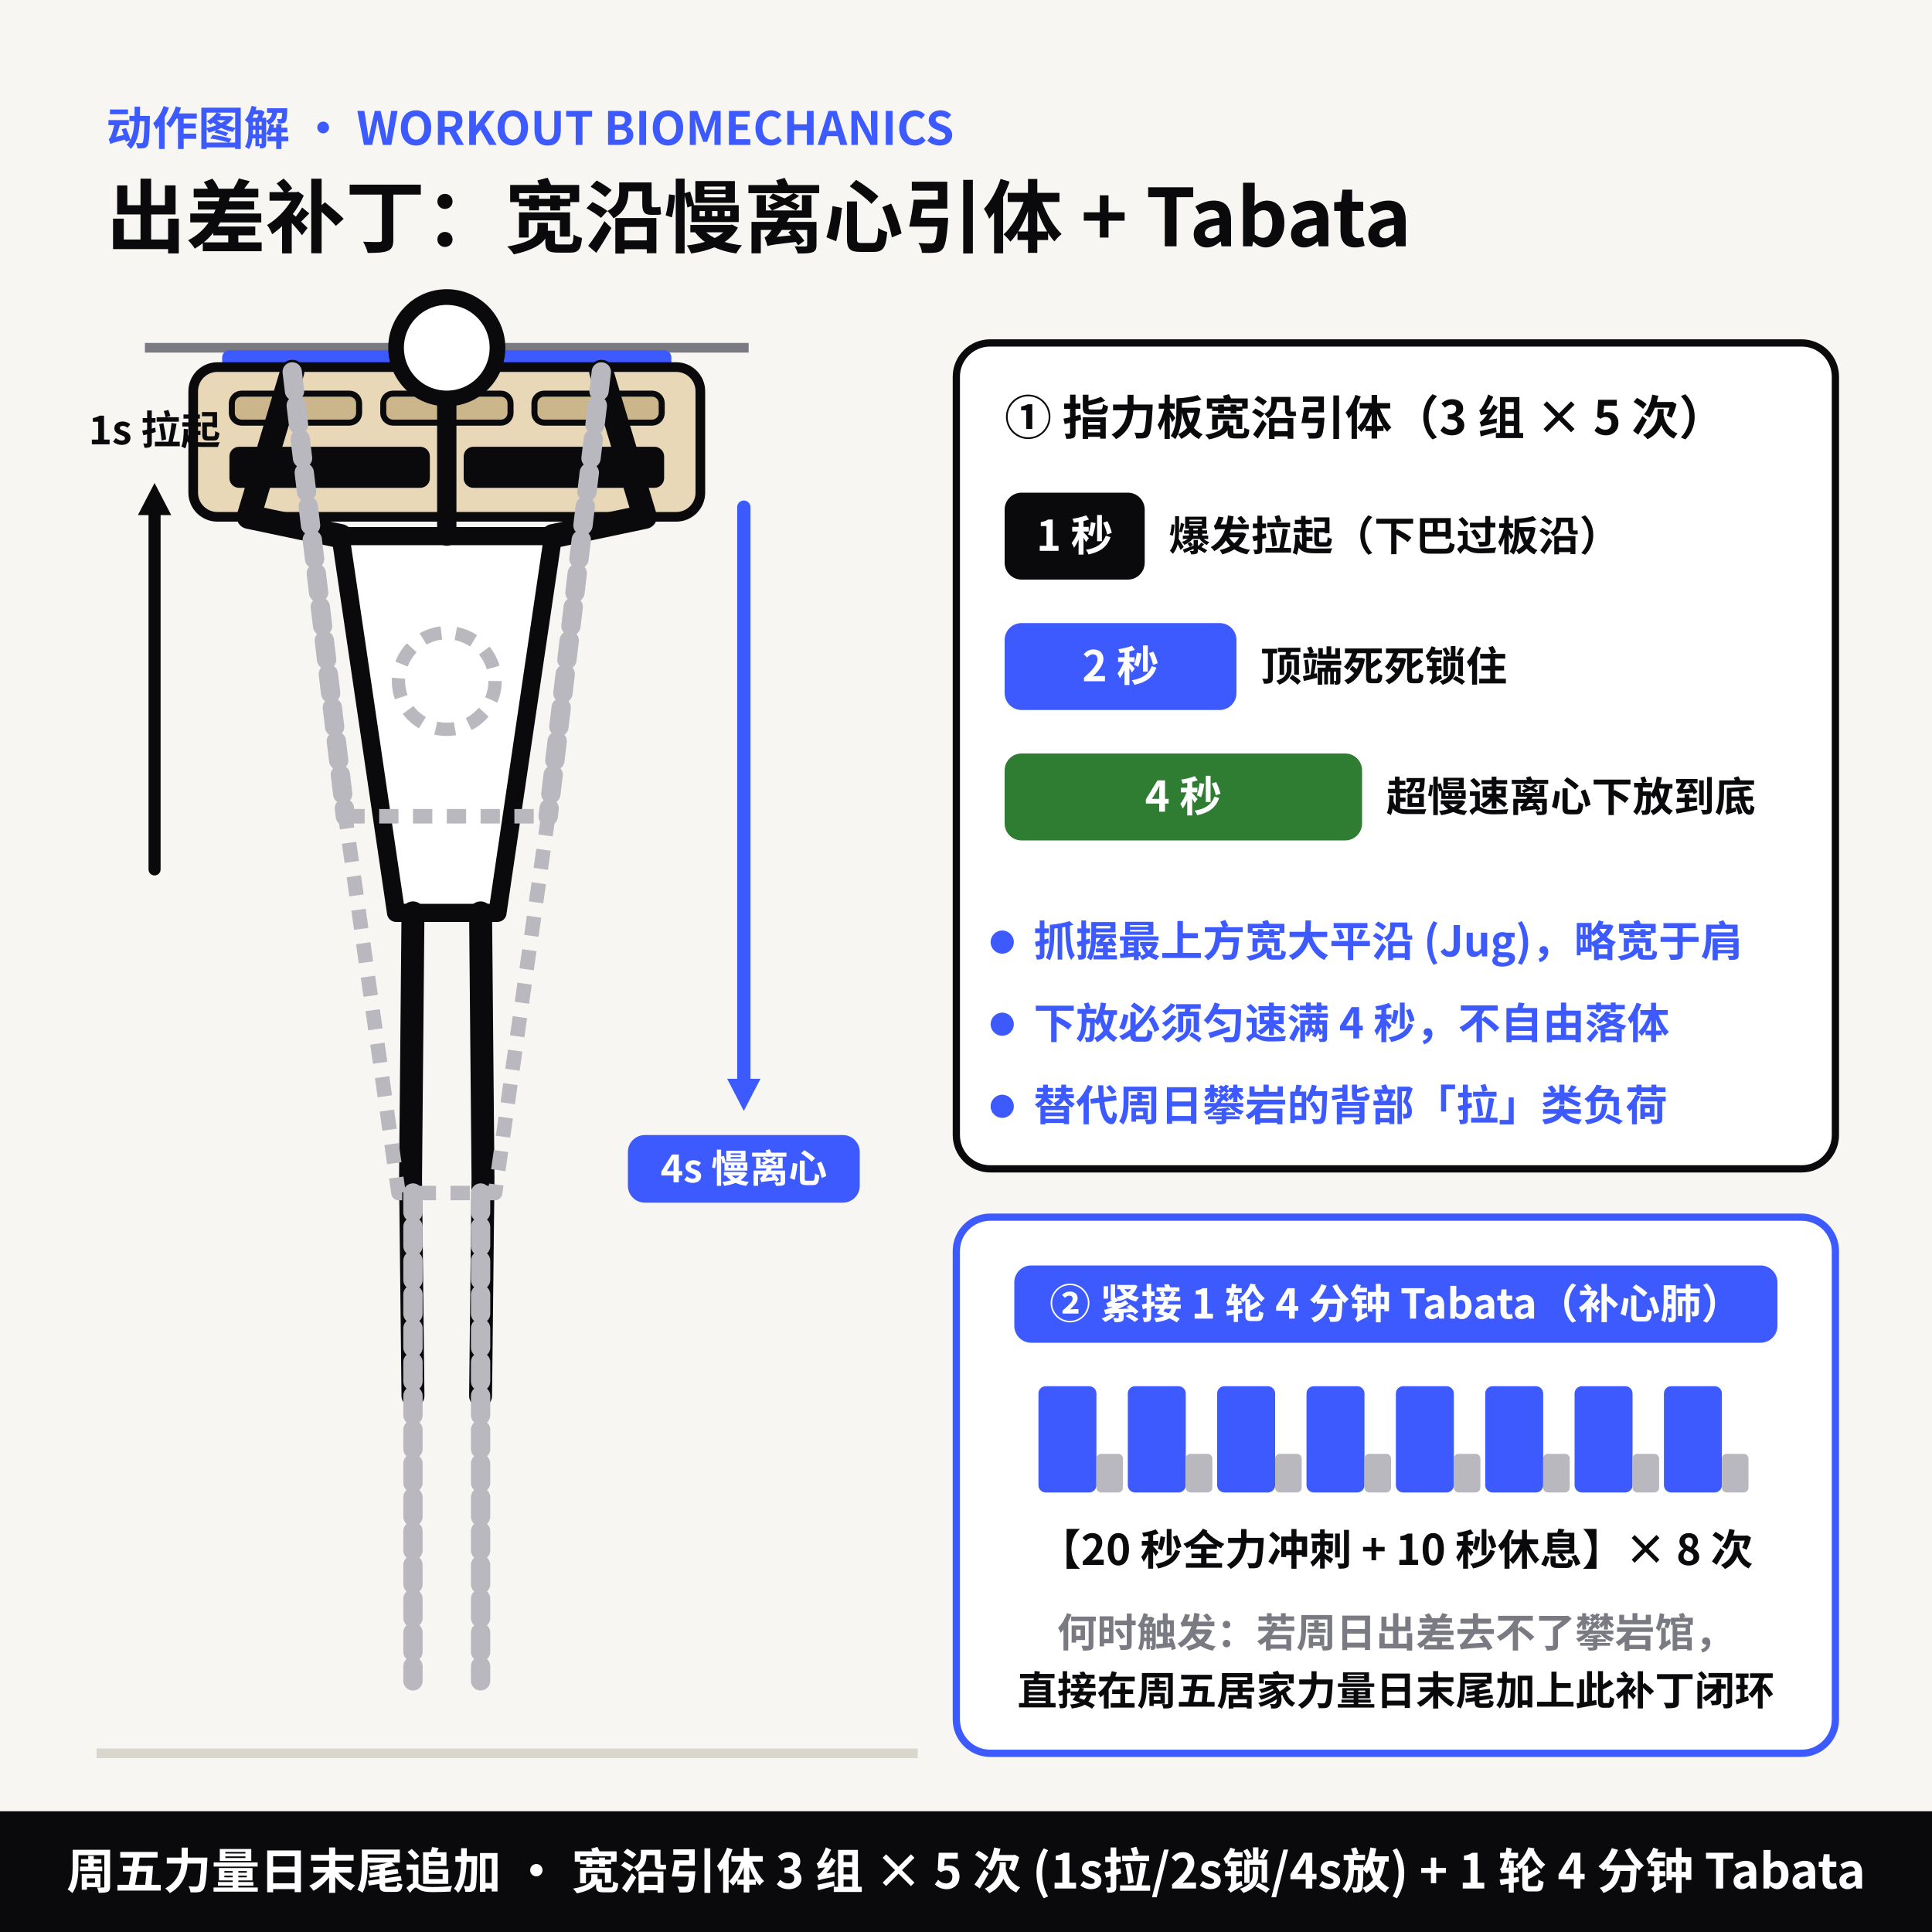
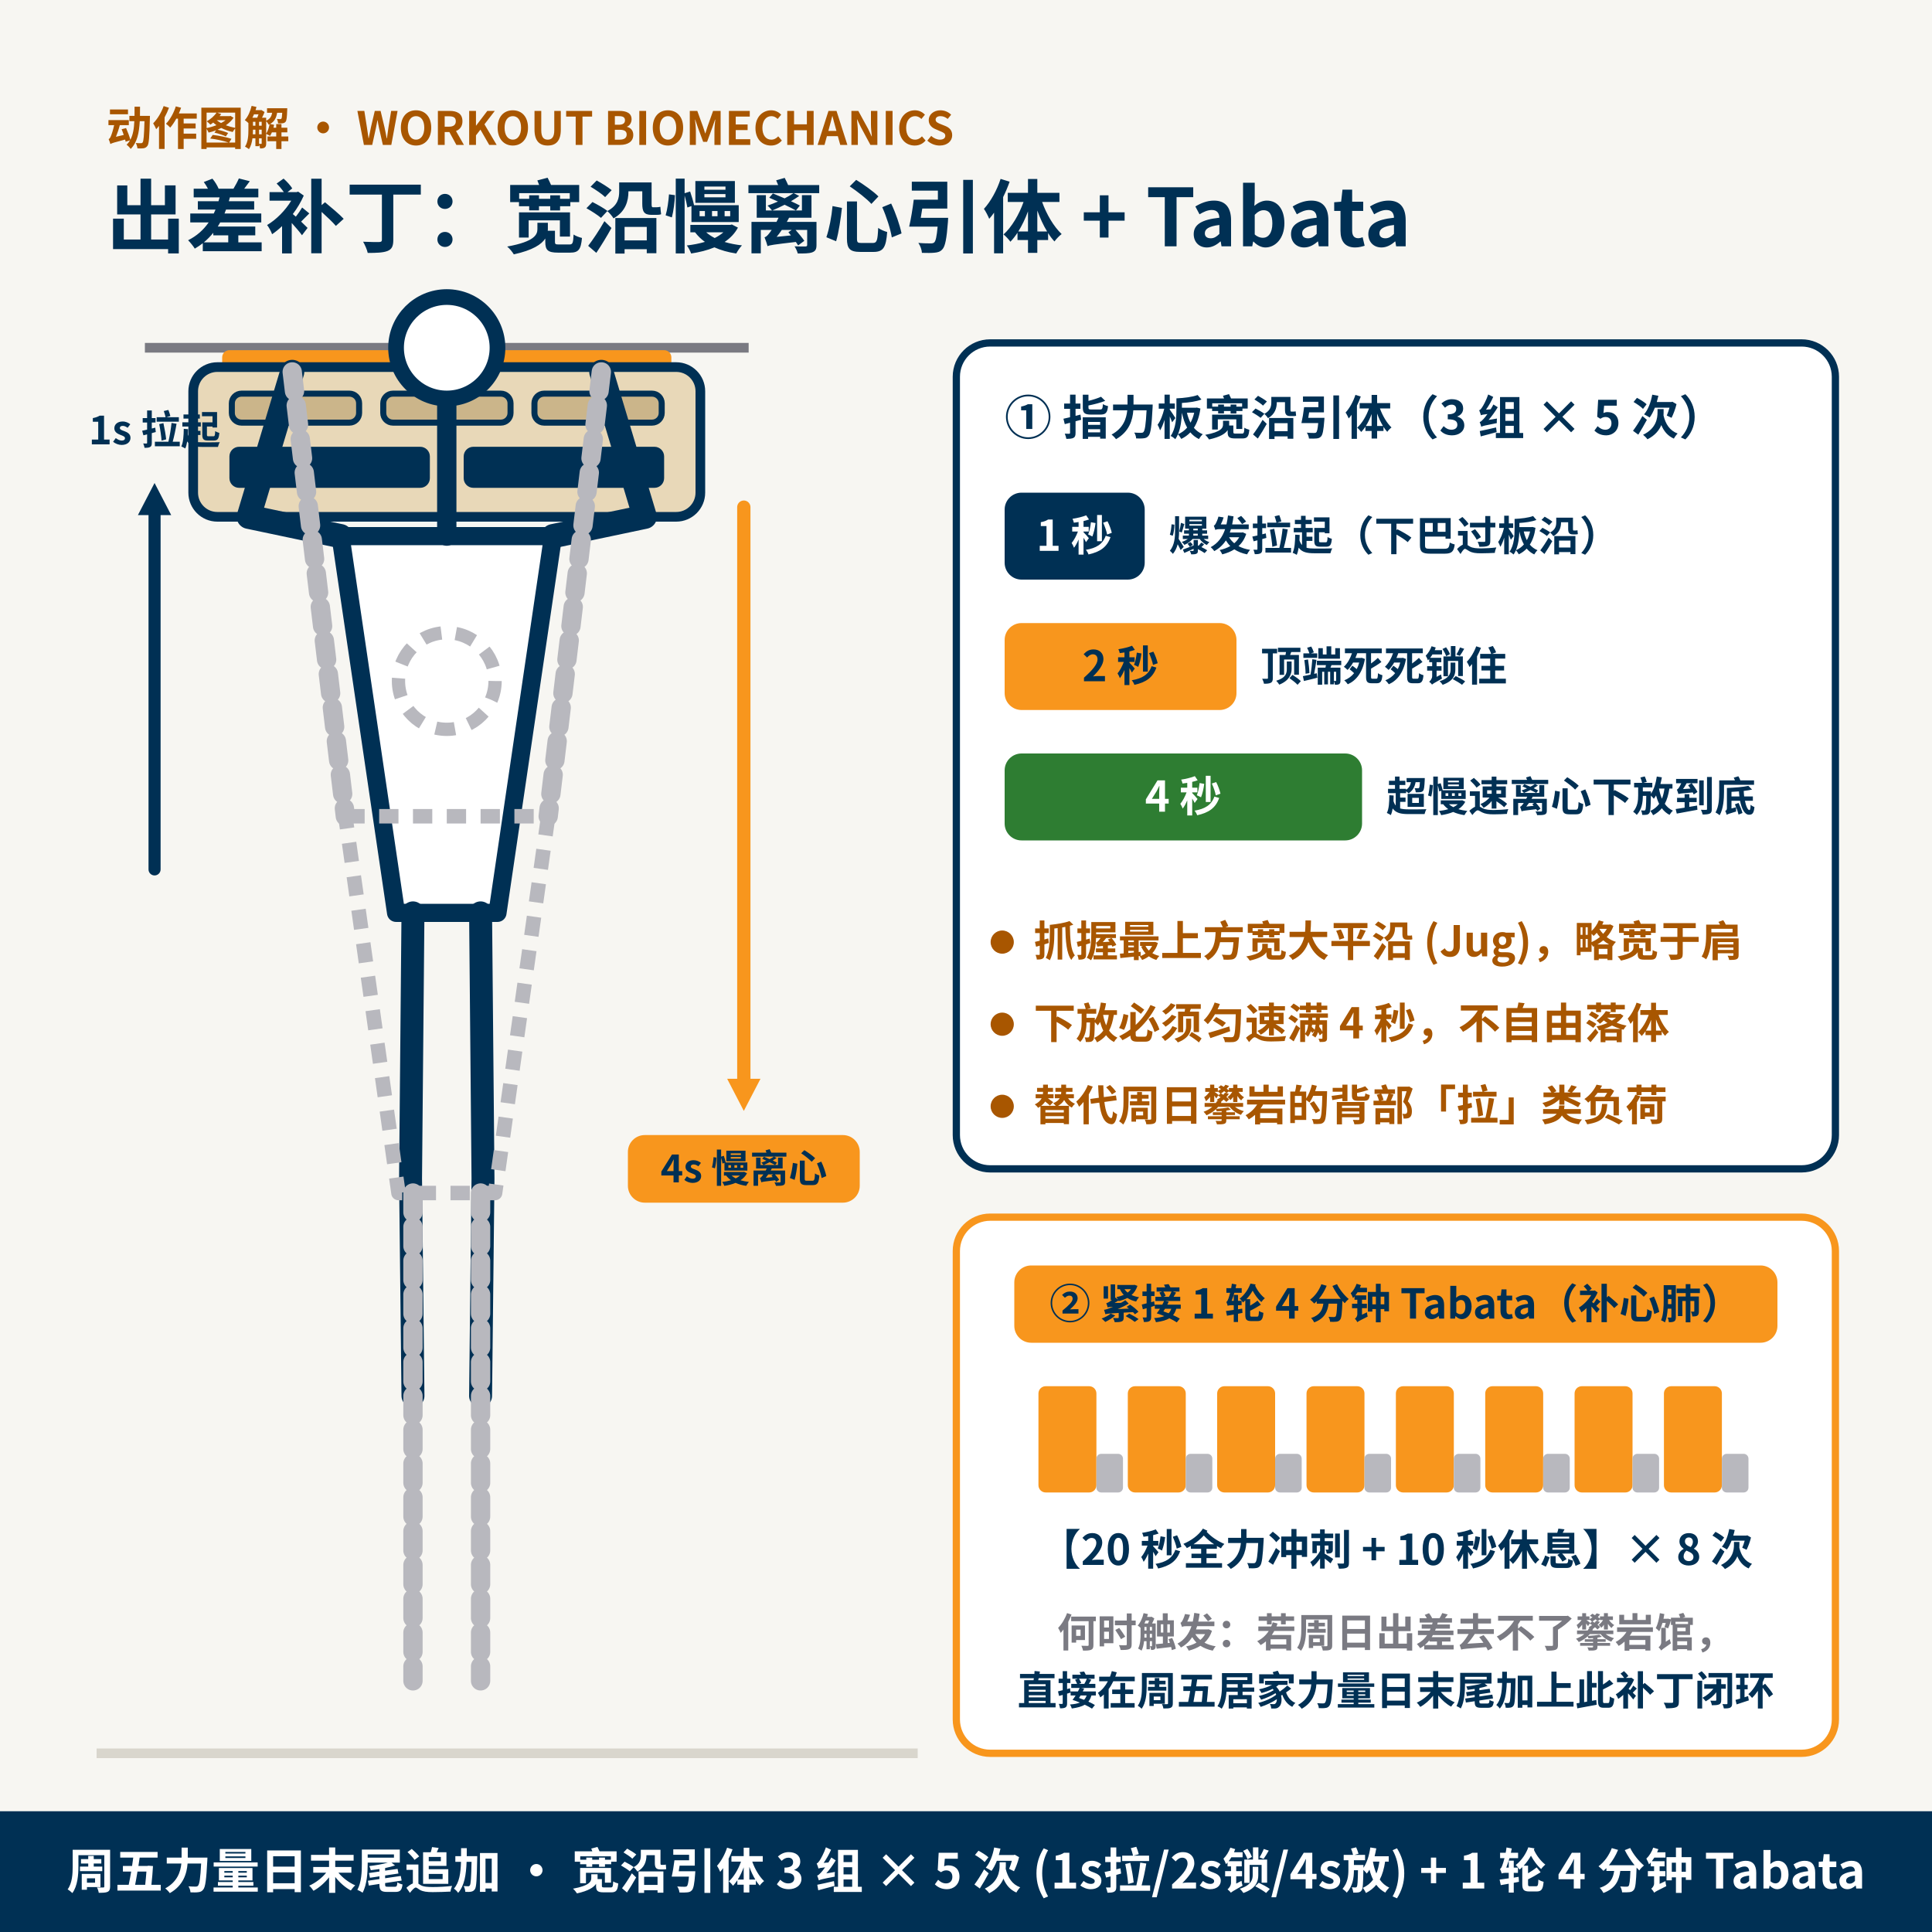
<svg xmlns="http://www.w3.org/2000/svg" viewBox="0 0 800 800" width="800" height="800">
  <rect width="800" height="800" fill="#f7f6f2" />
-   <text x="44.0" y="60.0" font-family="Noto Sans CJK SC, Noto Sans SC, PingFang SC, sans-serif" font-size="19" font-weight="800" fill="#3d5afe" text-anchor="start">动作图解 · WORKOUT BIOMECHANICS</text>
-   <text x="44.0" y="102.0" font-family="Noto Sans CJK SC, Noto Sans SC, PingFang SC, sans-serif" font-size="33" font-weight="900" fill="#0a0a0d" text-anchor="start">出差补丁：宽沿慢离心引体 + Tabata</text>
+   <text x="44.0" y="60.0" font-family="Noto Sans CJK SC, Noto Sans SC, PingFang SC, sans-serif" font-size="19" font-weight="800" fill="#a85600" text-anchor="start">动作图解 · WORKOUT BIOMECHANICS</text>
+   <text x="44.0" y="102.0" font-family="Noto Sans CJK SC, Noto Sans SC, PingFang SC, sans-serif" font-size="33" font-weight="900" fill="#003054" text-anchor="start">出差补丁：宽沿慢离心引体 + Tabata</text>
  <polyline points="60.0,144.0 310.0,144.0" fill="none" stroke="#7a7a82" stroke-width="4" stroke-linecap="butt" stroke-linejoin="round" />
-   <rect x="92.0" y="145.0" width="186.0" height="9.0" rx="3" fill="#3d5afe" stroke="#3d5afe" stroke-width="0" />
-   <rect x="80.0" y="152.0" width="210.0" height="62.0" rx="10" fill="#e8d8b8" stroke="#0a0a0d" stroke-width="4" />
-   <rect x="96.0" y="163.0" width="52.7" height="12.0" rx="4" fill="#cbb58a" stroke="#0a0a0d" stroke-width="2.5" />
-   <rect x="158.7" y="163.0" width="52.7" height="12.0" rx="4" fill="#cbb58a" stroke="#0a0a0d" stroke-width="2.5" />
-   <rect x="221.3" y="163.0" width="52.7" height="12.0" rx="4" fill="#cbb58a" stroke="#0a0a0d" stroke-width="2.5" />
-   <rect x="96.0" y="186.0" width="81.0" height="15.0" rx="3" fill="#0a0a0d" stroke="#0a0a0d" stroke-width="2" />
-   <rect x="193.0" y="186.0" width="81.0" height="15.0" rx="3" fill="#0a0a0d" stroke="#0a0a0d" stroke-width="2" />
+   <rect x="92.0" y="145.0" width="186.0" height="9.0" rx="3" fill="#f8961d" stroke="#f8961d" stroke-width="0" />
+   <rect x="80.0" y="152.0" width="210.0" height="62.0" rx="10" fill="#e8d8b8" stroke="#003054" stroke-width="4" />
+   <rect x="96.0" y="163.0" width="52.7" height="12.0" rx="4" fill="#cbb58a" stroke="#003054" stroke-width="2.5" />
+   <rect x="158.7" y="163.0" width="52.7" height="12.0" rx="4" fill="#cbb58a" stroke="#003054" stroke-width="2.5" />
+   <rect x="221.3" y="163.0" width="52.7" height="12.0" rx="4" fill="#cbb58a" stroke="#003054" stroke-width="2.5" />
+   <rect x="96.0" y="186.0" width="81.0" height="15.0" rx="3" fill="#003054" stroke="#003054" stroke-width="2" />
+   <rect x="193.0" y="186.0" width="81.0" height="15.0" rx="3" fill="#003054" stroke="#003054" stroke-width="2" />
  <polyline points="40.0,726.0 380.0,726.0" fill="none" stroke="#d9d6cd" stroke-width="4" stroke-linecap="butt" stroke-linejoin="round" />
-   <polyline points="121.0,154.0 103.0,214.0 141.0,222.0" fill="none" stroke="#0a0a0d" stroke-width="10" stroke-linecap="round" stroke-linejoin="round" />
-   <polyline points="249.0,154.0 267.0,214.0 229.0,222.0" fill="none" stroke="#0a0a0d" stroke-width="10" stroke-linecap="round" stroke-linejoin="round" />
-   <polygon points="141.0,222.0 229.0,222.0 206.0,378.0 164.0,378.0" fill="#fff" stroke="#0a0a0d" stroke-width="7.5" stroke-linejoin="round" />
-   <polyline points="185.0,222.0 185.0,166.0" fill="none" stroke="#0a0a0d" stroke-width="8" stroke-linecap="round" stroke-linejoin="round" />
-   <circle cx="185.0" cy="144.0" r="21.0" fill="#fff" stroke="#0a0a0d" stroke-width="6.5" />
-   <polyline points="171.0,378.0 170.0,488.0 171.0,578.0" fill="none" stroke="#0a0a0d" stroke-width="9.5" stroke-linecap="round" stroke-linejoin="round" />
-   <polyline points="199.0,378.0 200.0,488.0 199.0,578.0" fill="none" stroke="#0a0a0d" stroke-width="9.5" stroke-linecap="round" stroke-linejoin="round" />
+   <polyline points="121.0,154.0 103.0,214.0 141.0,222.0" fill="none" stroke="#003054" stroke-width="10" stroke-linecap="round" stroke-linejoin="round" />
+   <polyline points="249.0,154.0 267.0,214.0 229.0,222.0" fill="none" stroke="#003054" stroke-width="10" stroke-linecap="round" stroke-linejoin="round" />
+   <polygon points="141.0,222.0 229.0,222.0 206.0,378.0 164.0,378.0" fill="#fff" stroke="#003054" stroke-width="7.5" stroke-linejoin="round" />
+   <polyline points="185.0,222.0 185.0,166.0" fill="none" stroke="#003054" stroke-width="8" stroke-linecap="round" stroke-linejoin="round" />
+   <circle cx="185.0" cy="144.0" r="21.0" fill="#fff" stroke="#003054" stroke-width="6.5" />
+   <polyline points="171.0,378.0 170.0,488.0 171.0,578.0" fill="none" stroke="#003054" stroke-width="9.5" stroke-linecap="round" stroke-linejoin="round" />
+   <polyline points="199.0,378.0 200.0,488.0 199.0,578.0" fill="none" stroke="#003054" stroke-width="9.5" stroke-linecap="round" stroke-linejoin="round" />
  <polyline points="121.0,154.0 143.0,338.0" fill="none" stroke="#b8b8be" stroke-width="8" stroke-linecap="round" stroke-linejoin="round" stroke-dasharray="8 6" />
  <polyline points="249.0,154.0 227.0,338.0" fill="none" stroke="#b8b8be" stroke-width="8" stroke-linecap="round" stroke-linejoin="round" stroke-dasharray="8 6" />
  <polygon points="143.0,338.0 227.0,338.0 205.0,494.0 165.0,494.0" fill="none" stroke="#b8b8be" stroke-width="6" stroke-linejoin="round" stroke-dasharray="8 6" />
  <circle cx="185.0" cy="282.0" r="20.0" fill="none" stroke="#b8b8be" stroke-width="5.5" stroke-dasharray="8 6" />
  <polyline points="171.0,494.0 171.0,696.0" fill="none" stroke="#b8b8be" stroke-width="8" stroke-linecap="round" stroke-linejoin="round" stroke-dasharray="8 6" />
  <polyline points="199.0,494.0 199.0,696.0" fill="none" stroke="#b8b8be" stroke-width="8" stroke-linecap="round" stroke-linejoin="round" stroke-dasharray="8 6" />
-   <polyline points="64.0,360.0 64.0,208.2" fill="none" stroke="#0a0a0d" stroke-width="5" stroke-linecap="round" stroke-linejoin="round" />
-   <polygon points="64.0,200.0 70.9,213.3 57.1,213.3" fill="#0a0a0d" />
-   <text x="64.0" y="184.0" font-family="Noto Sans CJK SC, Noto Sans SC, PingFang SC, sans-serif" font-size="16.5" font-weight="800" fill="#0a0a0d" text-anchor="middle">1s 拉起</text>
-   <polyline points="308.0,210.0 308.0,451.8" fill="none" stroke="#3d5afe" stroke-width="5.5" stroke-linecap="round" stroke-linejoin="round" />
-   <polygon points="308.0,460.0 301.1,446.7 314.9,446.7" fill="#3d5afe" />
-   <rect x="260.0" y="470.0" width="96.0" height="28.0" rx="7" fill="#3d5afe" stroke="#3d5afe" stroke-width="0" />
-   <text x="308.0" y="489.6" font-family="Noto Sans CJK SC, Noto Sans SC, PingFang SC, sans-serif" font-size="16" font-weight="800" fill="#fff" text-anchor="middle">4s 慢离心</text>
-   <rect x="396.0" y="142.0" width="364.0" height="342.0" rx="14" fill="#fff" stroke="#0a0a0d" stroke-width="3" />
-   <text x="416.0" y="180.0" font-family="Noto Sans CJK SC, Noto Sans SC, PingFang SC, sans-serif" font-size="19.5" font-weight="900" fill="#0a0a0d" text-anchor="start">① 指力板宽沿引体（3 组 × 5 次）</text>
-   <rect x="416.0" y="204.0" width="58.0" height="36.0" rx="7" fill="#0a0a0d" stroke="#0a0a0d" stroke-width="0" />
+   <polyline points="64.0,360.0 64.0,208.2" fill="none" stroke="#003054" stroke-width="5" stroke-linecap="round" stroke-linejoin="round" />
+   <polygon points="64.0,200.0 70.9,213.3 57.1,213.3" fill="#003054" />
+   <text x="64.0" y="184.0" font-family="Noto Sans CJK SC, Noto Sans SC, PingFang SC, sans-serif" font-size="16.5" font-weight="800" fill="#003054" text-anchor="middle">1s 拉起</text>
+   <polyline points="308.0,210.0 308.0,451.8" fill="none" stroke="#f8961d" stroke-width="5.5" stroke-linecap="round" stroke-linejoin="round" />
+   <polygon points="308.0,460.0 301.1,446.7 314.9,446.7" fill="#f8961d" />
+   <rect x="260.0" y="470.0" width="96.0" height="28.0" rx="7" fill="#f8961d" stroke="#f8961d" stroke-width="0" />
+   <text x="308.0" y="489.6" font-family="Noto Sans CJK SC, Noto Sans SC, PingFang SC, sans-serif" font-size="16" font-weight="800" fill="#003054" text-anchor="middle">4s 慢离心</text>
+   <rect x="396.0" y="142.0" width="364.0" height="342.0" rx="14" fill="#fff" stroke="#003054" stroke-width="3" />
+   <text x="416.0" y="180.0" font-family="Noto Sans CJK SC, Noto Sans SC, PingFang SC, sans-serif" font-size="19.5" font-weight="900" fill="#003054" text-anchor="start">① 指力板宽沿引体（3 组 × 5 次）</text>
+   <rect x="416.0" y="204.0" width="58.0" height="36.0" rx="7" fill="#003054" stroke="#003054" stroke-width="0" />
  <text x="445.0" y="228.1" font-family="Noto Sans CJK SC, Noto Sans SC, PingFang SC, sans-serif" font-size="17.5" font-weight="800" fill="#fff" text-anchor="middle">1 秒</text>
-   <text x="484.0" y="228.0" font-family="Noto Sans CJK SC, Noto Sans SC, PingFang SC, sans-serif" font-size="17" font-weight="700" fill="#0a0a0d" text-anchor="start">爆发拉起（下巴过板沿）</text>
-   <rect x="416.0" y="258.0" width="96.0" height="36.0" rx="7" fill="#3d5afe" stroke="#3d5afe" stroke-width="0" />
-   <text x="464.0" y="282.1" font-family="Noto Sans CJK SC, Noto Sans SC, PingFang SC, sans-serif" font-size="17.5" font-weight="800" fill="#fff" text-anchor="middle">2 秒</text>
-   <text x="522.0" y="282.0" font-family="Noto Sans CJK SC, Noto Sans SC, PingFang SC, sans-serif" font-size="17" font-weight="700" fill="#0a0a0d" text-anchor="start">顶端死死锁住</text>
+   <text x="484.0" y="228.0" font-family="Noto Sans CJK SC, Noto Sans SC, PingFang SC, sans-serif" font-size="17" font-weight="700" fill="#003054" text-anchor="start">爆发拉起（下巴过板沿）</text>
+   <rect x="416.0" y="258.0" width="96.0" height="36.0" rx="7" fill="#f8961d" stroke="#f8961d" stroke-width="0" />
+   <text x="464.0" y="282.1" font-family="Noto Sans CJK SC, Noto Sans SC, PingFang SC, sans-serif" font-size="17.5" font-weight="800" fill="#003054" text-anchor="middle">2 秒</text>
+   <text x="522.0" y="282.0" font-family="Noto Sans CJK SC, Noto Sans SC, PingFang SC, sans-serif" font-size="17" font-weight="700" fill="#003054" text-anchor="start">顶端死死锁住</text>
  <rect x="416.0" y="312.0" width="148.0" height="36.0" rx="7" fill="#2e7d32" stroke="#2e7d32" stroke-width="0" />
  <text x="490.0" y="336.1" font-family="Noto Sans CJK SC, Noto Sans SC, PingFang SC, sans-serif" font-size="17.5" font-weight="800" fill="#fff" text-anchor="middle">4 秒</text>
-   <text x="574.0" y="336.0" font-family="Noto Sans CJK SC, Noto Sans SC, PingFang SC, sans-serif" font-size="17" font-weight="700" fill="#0a0a0d" text-anchor="start">超慢速离心下放到底</text>
-   <circle cx="415.0" cy="390.1" r="4.8" fill="#3d5afe" />
-   <text x="428.0" y="396.0" font-family="Noto Sans CJK SC, Noto Sans SC, PingFang SC, sans-serif" font-size="17.5" font-weight="700" fill="#3d5afe" text-anchor="start">抓握最上方宽大平沿 (Jug)，略宽于肩</text>
-   <circle cx="415.0" cy="424.1" r="4.8" fill="#3d5afe" />
-   <text x="428.0" y="430.0" font-family="Noto Sans CJK SC, Noto Sans SC, PingFang SC, sans-serif" font-size="17.5" font-weight="700" fill="#3d5afe" text-anchor="start">下放必须匀速满 4 秒，不自由落体</text>
-   <circle cx="415.0" cy="458.1" r="4.8" fill="#3d5afe" />
-   <text x="428.0" y="464.0" font-family="Noto Sans CJK SC, Noto Sans SC, PingFang SC, sans-serif" font-size="17.5" font-weight="700" fill="#3d5afe" text-anchor="start">替代周日攀岩的背部「拉」类负荷</text>
-   <rect x="396.0" y="504.0" width="364.0" height="222.0" rx="14" fill="#fff" stroke="#3d5afe" stroke-width="3" />
-   <rect x="420.0" y="524.0" width="316.0" height="32.0" rx="7" fill="#3d5afe" stroke="#3d5afe" stroke-width="0" />
-   <text x="578.0" y="546.0" font-family="Noto Sans CJK SC, Noto Sans SC, PingFang SC, sans-serif" font-size="17" font-weight="800" fill="#fff" text-anchor="middle">② 紧接 1 轮 4 分钟 Tabata（补心肺）</text>
-   <rect x="430.0" y="574.0" width="24.0" height="44.0" rx="3" fill="#3d5afe" stroke="#3d5afe" stroke-width="0" />
+   <text x="574.0" y="336.0" font-family="Noto Sans CJK SC, Noto Sans SC, PingFang SC, sans-serif" font-size="17" font-weight="700" fill="#003054" text-anchor="start">超慢速离心下放到底</text>
+   <circle cx="415.0" cy="390.1" r="4.8" fill="#a85600" />
+   <text x="428.0" y="396.0" font-family="Noto Sans CJK SC, Noto Sans SC, PingFang SC, sans-serif" font-size="17.5" font-weight="700" fill="#a85600" text-anchor="start">抓握最上方宽大平沿 (Jug)，略宽于肩</text>
+   <circle cx="415.0" cy="424.1" r="4.8" fill="#a85600" />
+   <text x="428.0" y="430.0" font-family="Noto Sans CJK SC, Noto Sans SC, PingFang SC, sans-serif" font-size="17.5" font-weight="700" fill="#a85600" text-anchor="start">下放必须匀速满 4 秒，不自由落体</text>
+   <circle cx="415.0" cy="458.1" r="4.8" fill="#a85600" />
+   <text x="428.0" y="464.0" font-family="Noto Sans CJK SC, Noto Sans SC, PingFang SC, sans-serif" font-size="17.5" font-weight="700" fill="#a85600" text-anchor="start">替代周日攀岩的背部「拉」类负荷</text>
+   <rect x="396.0" y="504.0" width="364.0" height="222.0" rx="14" fill="#fff" stroke="#f8961d" stroke-width="3" />
+   <rect x="420.0" y="524.0" width="316.0" height="32.0" rx="7" fill="#f8961d" stroke="#f8961d" stroke-width="0" />
+   <text x="578.0" y="546.0" font-family="Noto Sans CJK SC, Noto Sans SC, PingFang SC, sans-serif" font-size="17" font-weight="800" fill="#003054" text-anchor="middle">② 紧接 1 轮 4 分钟 Tabata（补心肺）</text>
+   <rect x="430.0" y="574.0" width="24.0" height="44.0" rx="3" fill="#f8961d" stroke="#f8961d" stroke-width="0" />
  <rect x="454.0" y="602.0" width="11.0" height="16.0" rx="2" fill="#b8b8be" stroke="#b8b8be" stroke-width="0" />
-   <rect x="467.0" y="574.0" width="24.0" height="44.0" rx="3" fill="#3d5afe" stroke="#3d5afe" stroke-width="0" />
+   <rect x="467.0" y="574.0" width="24.0" height="44.0" rx="3" fill="#f8961d" stroke="#f8961d" stroke-width="0" />
  <rect x="491.0" y="602.0" width="11.0" height="16.0" rx="2" fill="#b8b8be" stroke="#b8b8be" stroke-width="0" />
-   <rect x="504.0" y="574.0" width="24.0" height="44.0" rx="3" fill="#3d5afe" stroke="#3d5afe" stroke-width="0" />
+   <rect x="504.0" y="574.0" width="24.0" height="44.0" rx="3" fill="#f8961d" stroke="#f8961d" stroke-width="0" />
  <rect x="528.0" y="602.0" width="11.0" height="16.0" rx="2" fill="#b8b8be" stroke="#b8b8be" stroke-width="0" />
-   <rect x="541.0" y="574.0" width="24.0" height="44.0" rx="3" fill="#3d5afe" stroke="#3d5afe" stroke-width="0" />
+   <rect x="541.0" y="574.0" width="24.0" height="44.0" rx="3" fill="#f8961d" stroke="#f8961d" stroke-width="0" />
  <rect x="565.0" y="602.0" width="11.0" height="16.0" rx="2" fill="#b8b8be" stroke="#b8b8be" stroke-width="0" />
-   <rect x="578.0" y="574.0" width="24.0" height="44.0" rx="3" fill="#3d5afe" stroke="#3d5afe" stroke-width="0" />
+   <rect x="578.0" y="574.0" width="24.0" height="44.0" rx="3" fill="#f8961d" stroke="#f8961d" stroke-width="0" />
  <rect x="602.0" y="602.0" width="11.0" height="16.0" rx="2" fill="#b8b8be" stroke="#b8b8be" stroke-width="0" />
-   <rect x="615.0" y="574.0" width="24.0" height="44.0" rx="3" fill="#3d5afe" stroke="#3d5afe" stroke-width="0" />
+   <rect x="615.0" y="574.0" width="24.0" height="44.0" rx="3" fill="#f8961d" stroke="#f8961d" stroke-width="0" />
  <rect x="639.0" y="602.0" width="11.0" height="16.0" rx="2" fill="#b8b8be" stroke="#b8b8be" stroke-width="0" />
-   <rect x="652.0" y="574.0" width="24.0" height="44.0" rx="3" fill="#3d5afe" stroke="#3d5afe" stroke-width="0" />
+   <rect x="652.0" y="574.0" width="24.0" height="44.0" rx="3" fill="#f8961d" stroke="#f8961d" stroke-width="0" />
  <rect x="676.0" y="602.0" width="11.0" height="16.0" rx="2" fill="#b8b8be" stroke="#b8b8be" stroke-width="0" />
-   <rect x="689.0" y="574.0" width="24.0" height="44.0" rx="3" fill="#3d5afe" stroke="#3d5afe" stroke-width="0" />
+   <rect x="689.0" y="574.0" width="24.0" height="44.0" rx="3" fill="#f8961d" stroke="#f8961d" stroke-width="0" />
  <rect x="713.0" y="602.0" width="11.0" height="16.0" rx="2" fill="#b8b8be" stroke="#b8b8be" stroke-width="0" />
-   <text x="578.0" y="648.0" font-family="Noto Sans CJK SC, Noto Sans SC, PingFang SC, sans-serif" font-size="17.5" font-weight="800" fill="#0a0a0d" text-anchor="middle">【20 秒全力冲刺 + 10 秒休息】× 8 次</text>
+   <text x="578.0" y="648.0" font-family="Noto Sans CJK SC, Noto Sans SC, PingFang SC, sans-serif" font-size="17.5" font-weight="800" fill="#003054" text-anchor="middle">【20 秒全力冲刺 + 10 秒休息】× 8 次</text>
  <text x="578.0" y="682.0" font-family="Noto Sans CJK SC, Noto Sans SC, PingFang SC, sans-serif" font-size="16.5" font-weight="700" fill="#7a7a82" text-anchor="middle">何时触发：若周日出差去不了攀岩馆，</text>
-   <text x="578.0" y="706.0" font-family="Noto Sans CJK SC, Noto Sans SC, PingFang SC, sans-serif" font-size="16.5" font-weight="700" fill="#0a0a0d" text-anchor="middle">直接在周五居家力量日末尾加上此补丁闭环</text>
-   <rect x="0" y="750" width="800" height="50" fill="#0a0a0d" />
+   <text x="578.0" y="706.0" font-family="Noto Sans CJK SC, Noto Sans SC, PingFang SC, sans-serif" font-size="16.5" font-weight="700" fill="#003054" text-anchor="middle">直接在周五居家力量日末尾加上此补丁闭环</text>
+   <rect x="0" y="750" width="800" height="50" fill="#003054" />
  <text x="400.0" y="782.0" font-family="Noto Sans CJK SC, Noto Sans SC, PingFang SC, sans-serif" font-size="20" font-weight="700" fill="#fff" text-anchor="middle">周五力量日末尾追加 · 宽沿引体 3 组 × 5 次 (1s拉/2s锁/4s放) + 1 轮 4 分钟 Tabata</text>
</svg>
